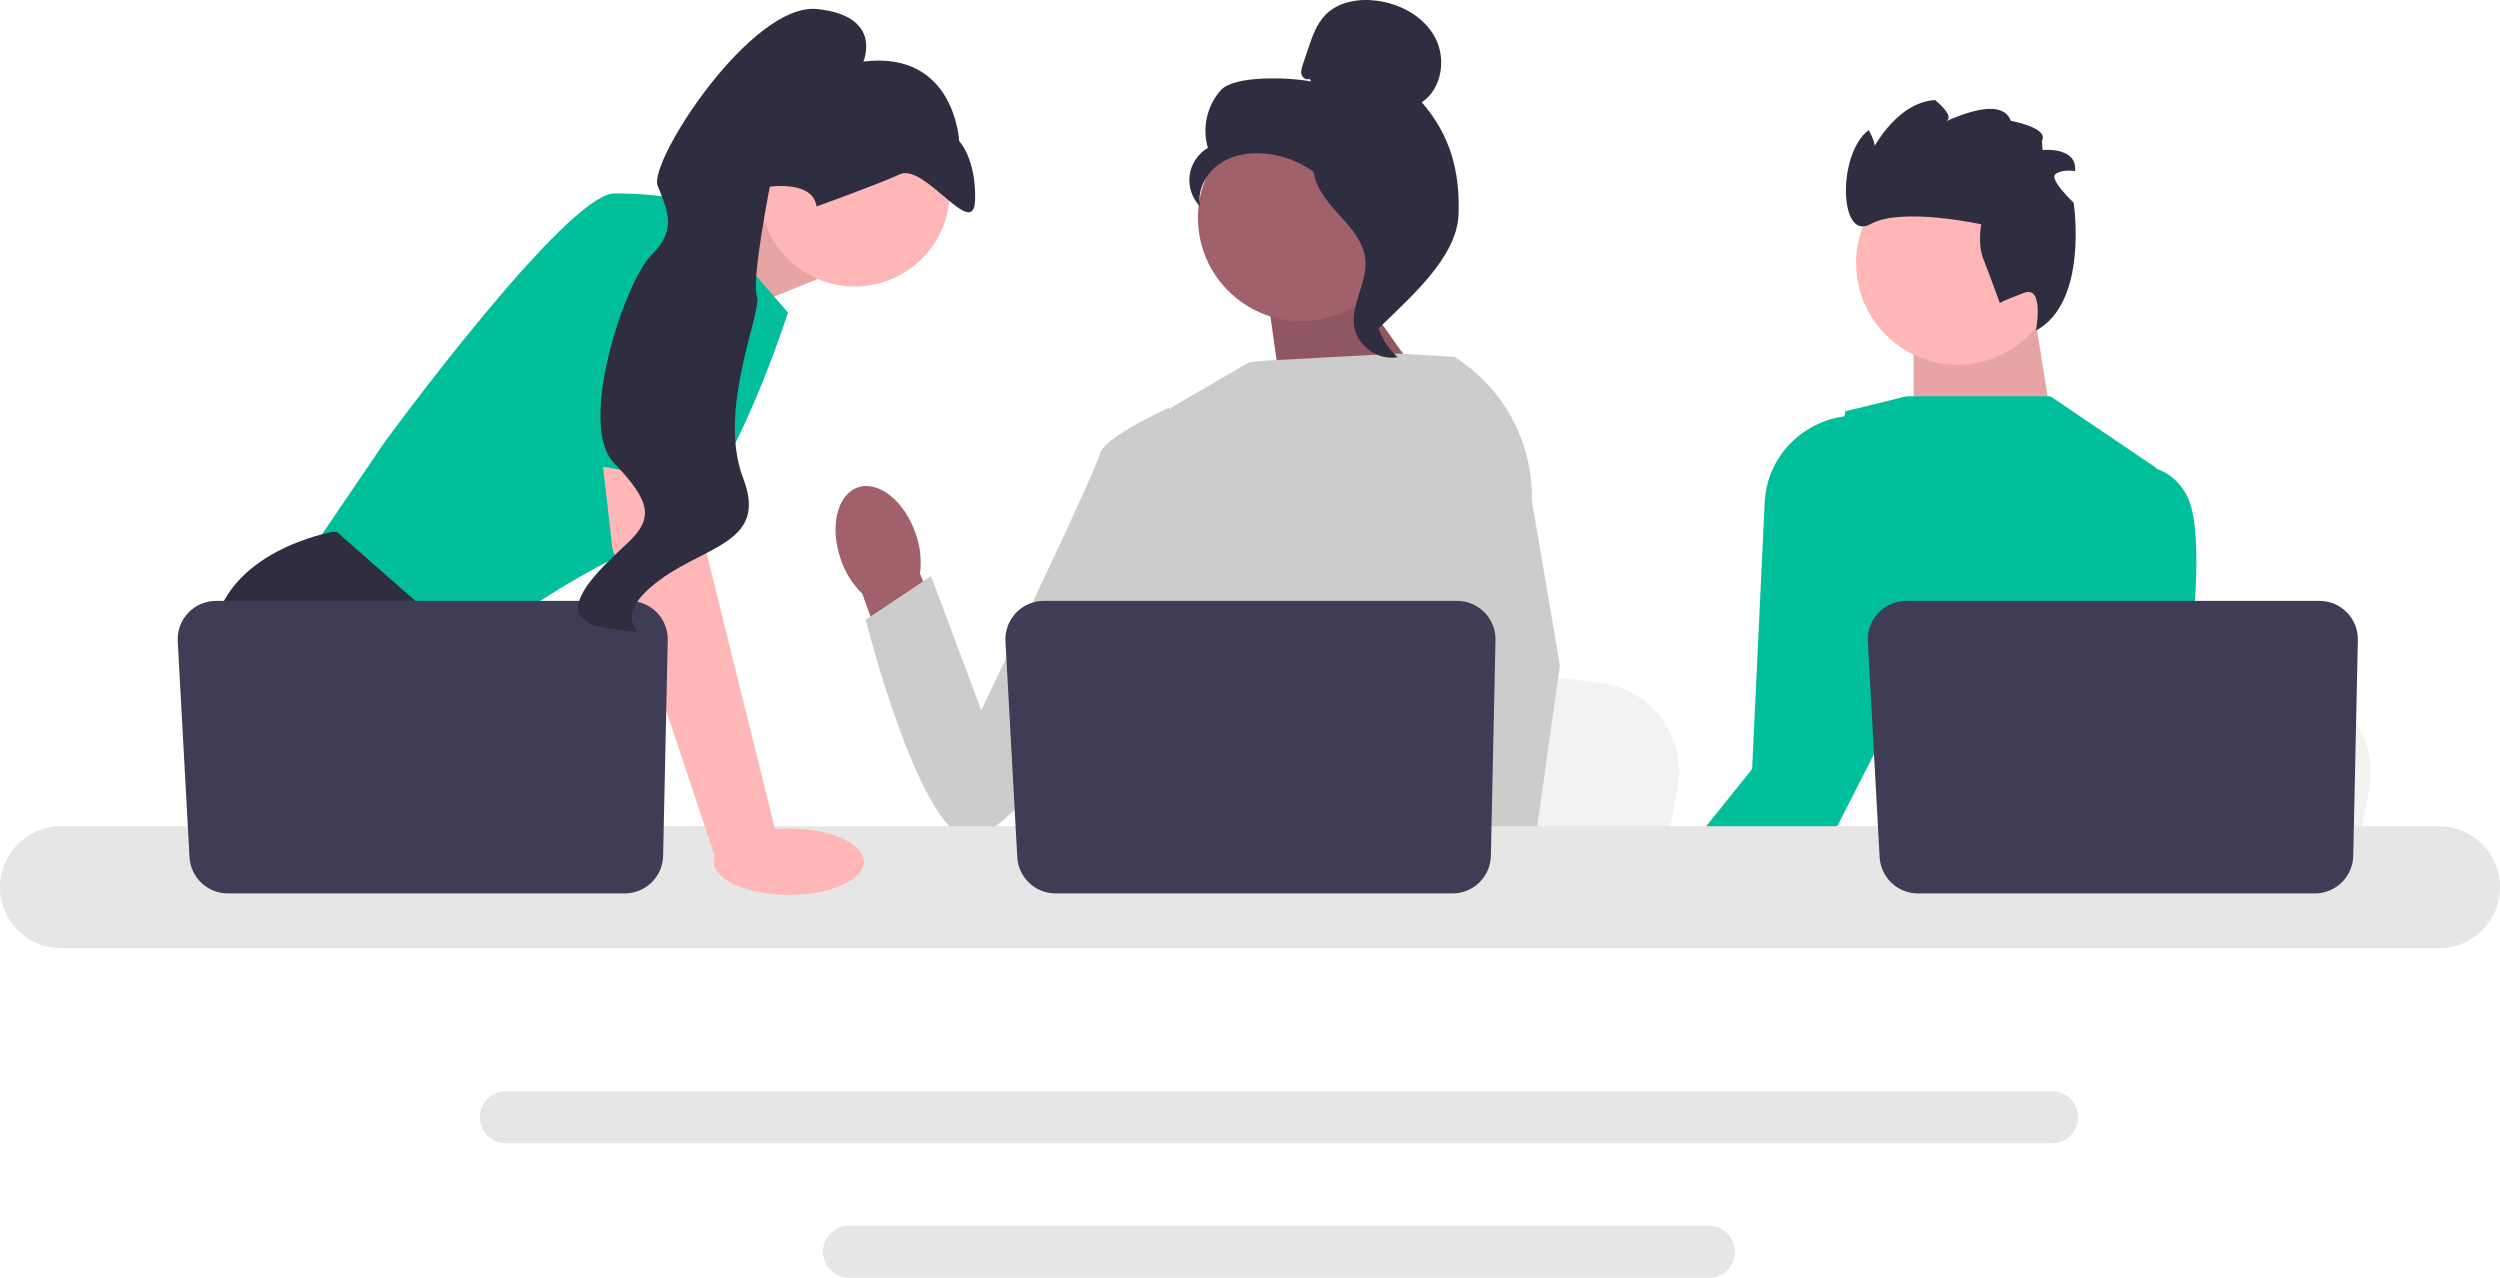
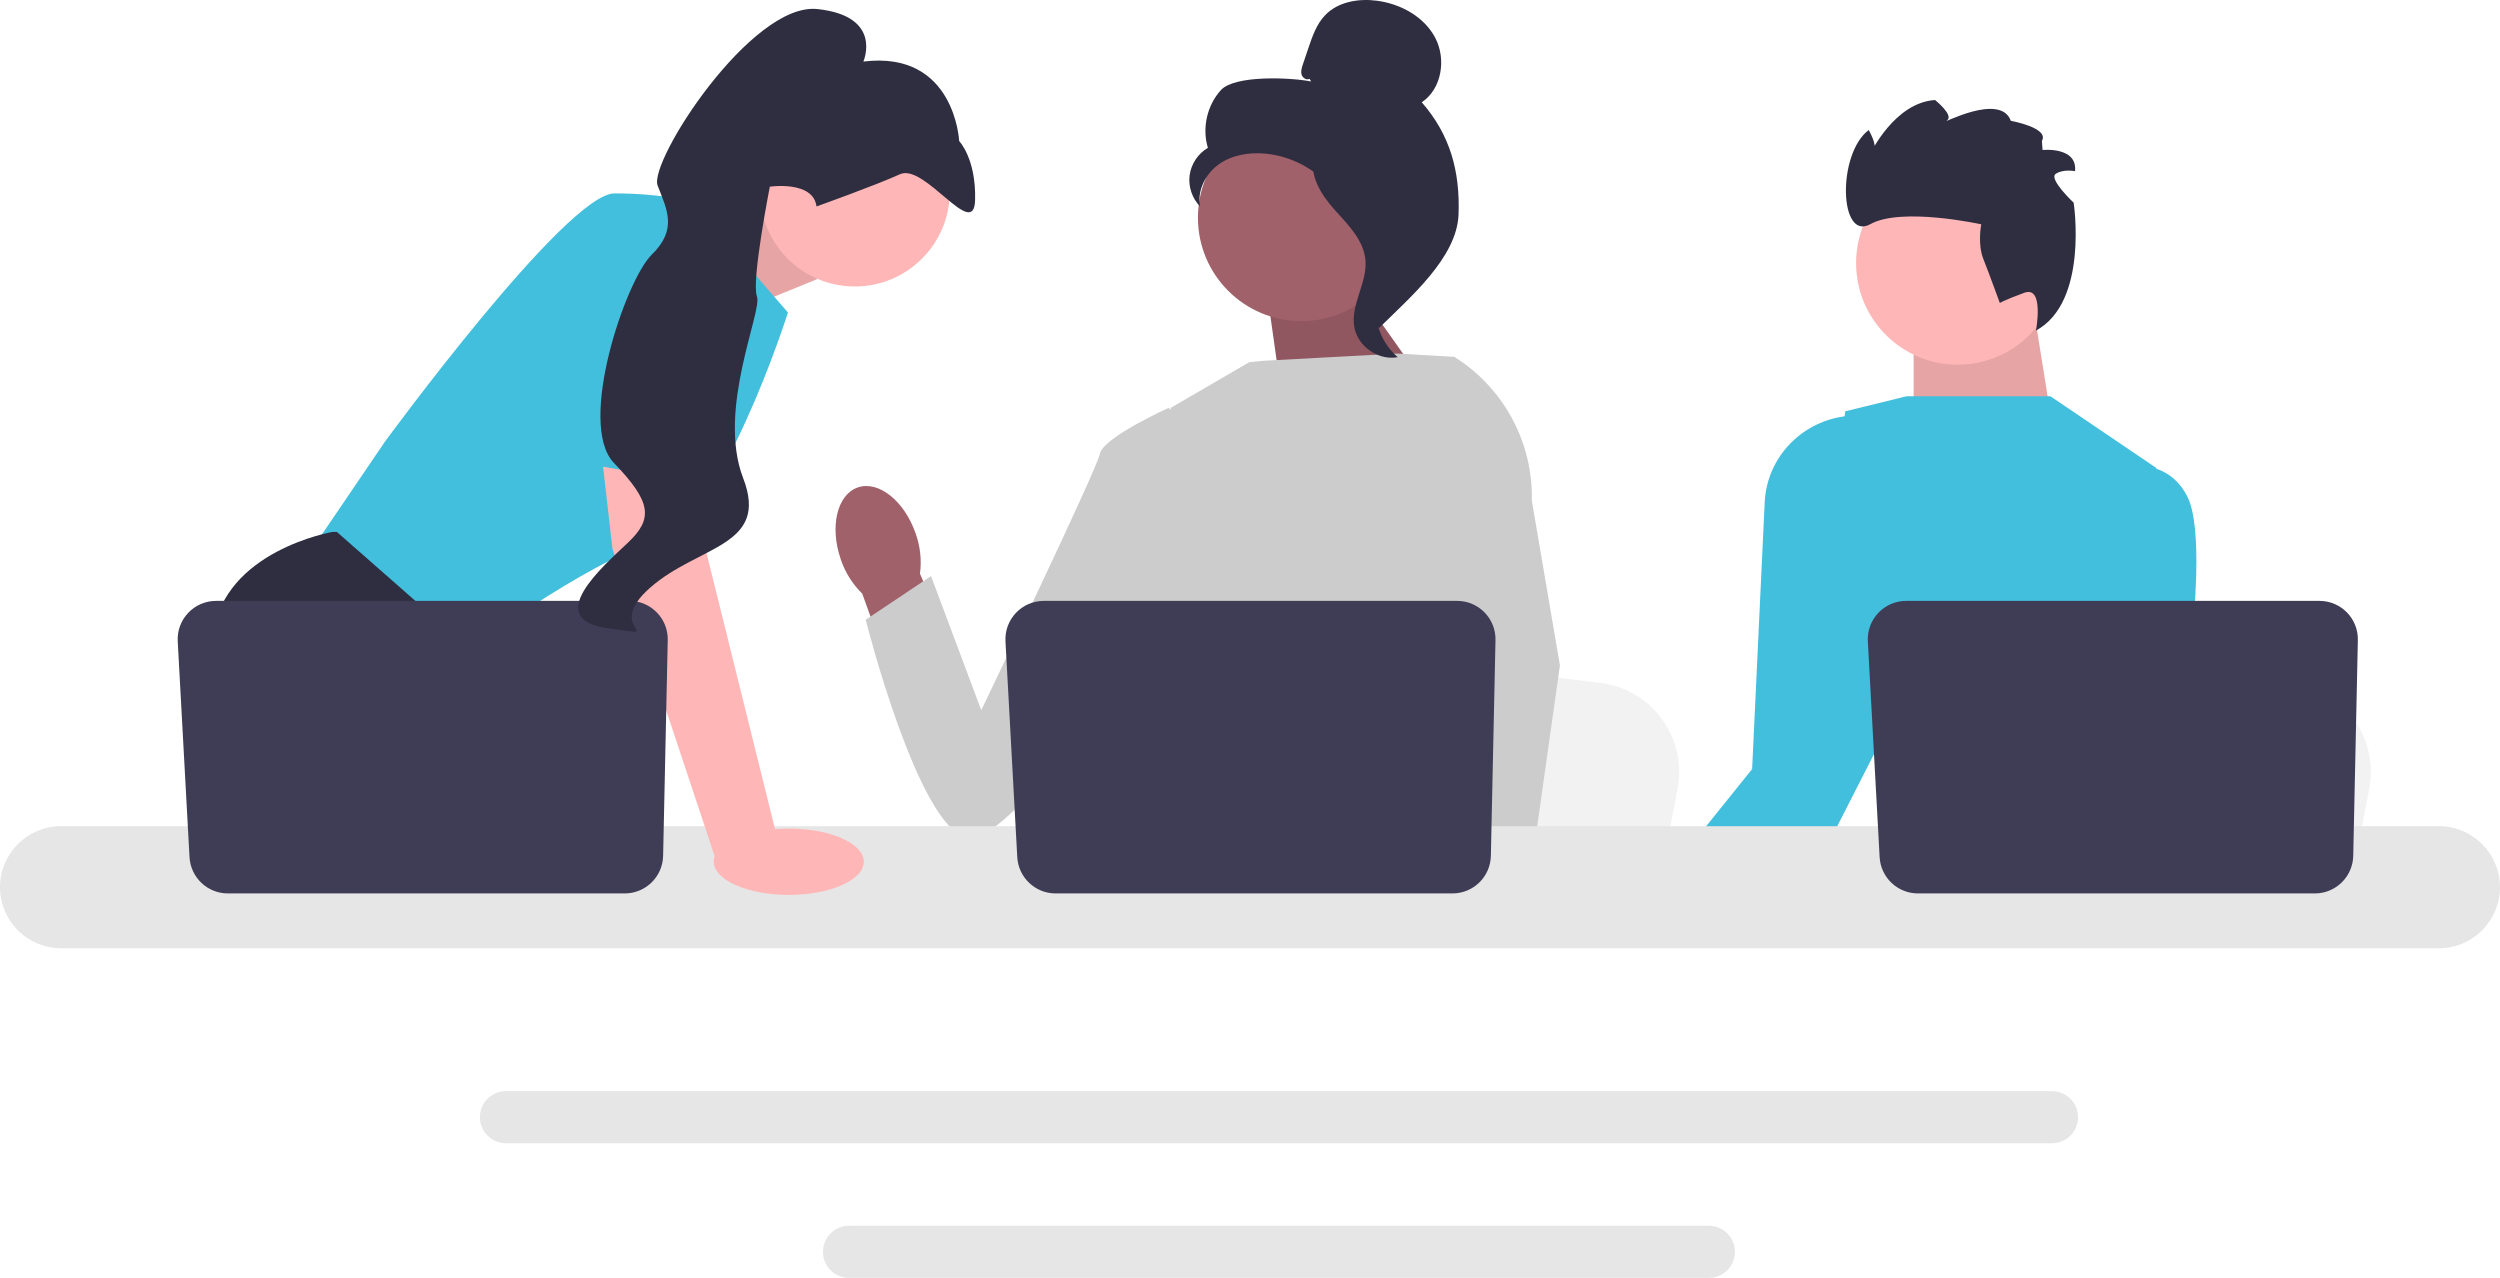
<svg xmlns="http://www.w3.org/2000/svg" width="866.805" height="443.064" viewBox="0 0 866.805 443.064">
  <path d="M711.465,396.386H175.418c-4.982,0-9.035-4.053-9.035-9.035s4.053-9.035,9.035-9.035H711.465c4.982,0,9.035,4.053,9.035,9.035s-4.053,9.035-9.035,9.035Z" fill="#e6e6e6" />
  <path d="M592.511,443.064H294.372c-4.982,0-9.035-4.053-9.035-9.035s4.053-9.035,9.035-9.035h298.139c4.982,0,9.035,4.053,9.035,9.035s-4.053,9.035-9.035,9.035Z" fill="#e6e6e6" />
  <polygon points="235.069 81.275 268.853 67.057 283.343 96.762 247.842 111.253 235.069 81.275" fill="#ffb6b6" />
  <polygon points="235.069 81.275 268.853 67.057 283.343 96.762 247.842 111.253 235.069 81.275" opacity=".1" />
-   <path d="M239.872,69.955l33.328,38.4s-23.185,73.177-46.369,79.698-65.932,38.4-65.932,38.4l-53.615-34.777,26.083-38.4s63.034-86.218,79.698-86.218c16.664,0,26.807,2.898,26.807,2.898Z" fill="#01bf9b" />
+   <path d="M239.872,69.955l33.328,38.4s-23.185,73.177-46.369,79.698-65.932,38.4-65.932,38.4l-53.615-34.777,26.083-38.4s63.034-86.218,79.698-86.218c16.664,0,26.807,2.898,26.807,2.898Z" fill="#42BFDD" />
  <path d="M194.843,320.278H117.261l-4.905-6.557-20.026-26.771-4.608-6.158s-17.389-31.879-13.766-60.86c3.623-28.981,41.298-35.502,41.298-35.502h1.55l46.123,40.53-2.753,37.719,14.606,24.272,20.062,33.328Z" fill="#2f2e41" />
  <polygon points="133.15 320.278 112.356 320.278 112.356 289.486 133.15 320.278" fill="#2f2e41" />
  <polygon points="704.745 104.901 712.5 153.278 663.5 153.91 663.5 111.851 704.745 104.901" fill="#ffb6b6" />
  <polygon points="704.745 104.901 712.5 153.278 663.5 153.91 663.5 111.851 704.745 104.901" opacity=".1" />
  <path d="M821.461,273.532l-2.587,13.418-6.419,33.328h-128.958c1.007-7.47,2.384-18.222,3.854-29.829,.145-1.159,.297-2.326,.442-3.499,3.688-29.177,7.723-62.193,7.723-62.193l16.954,2.058,32.893,3.985,13.404,1.623,35.893,4.354c17.896,2.166,30.205,19.048,26.8,36.755Z" fill="#f2f2f2" />
  <path d="M581.644,273.532l-2.587,13.418-6.419,33.328h-128.958c1.007-7.47,2.384-18.222,3.854-29.829,.145-1.159,.297-2.326,.442-3.499,3.688-29.177,7.723-62.193,7.723-62.193l16.954,2.058,32.893,3.985,13.404,1.623,35.893,4.354c17.896,2.166,30.205,19.048,26.8,36.755Z" fill="#f2f2f2" />
  <path d="M764.144,320.278h-69.945c1.065-1.253,1.666-1.978,1.666-1.978l20.968-3.463,43.203-7.129s1.971,5.093,4.108,12.571Z" fill="#2f2e41" />
  <path d="M667.92,320.278h-105.628c1.051-2.087,2.137-4.181,3.253-6.267,1.493-2.789,3.086-5.274,4.775-7.484,1.123-1.471,2.282-2.818,3.478-4.05,3.514-3.615,7.339-6.245,11.368-8.049,14.382-6.47,31.328-2.507,45.761,3.941,5.419,2.42,10.484,5.188,14.925,7.883,7.825,4.753,13.73,9.288,16.244,11.303,.869,.688,1.333,1.087,1.333,1.087l4.492,1.637Z" fill="#2f2e41" />
  <polygon points="584.122 320.278 569.139 320.278 573.088 315.692 575.319 313.098 576.276 313.873 584.122 320.278" fill="#ffb6b6" />
-   <path d="M769.259,320.278h-129.023l5.615-14.027,7.716-19.301,3.876-9.694-3.203-13.628s-1.579-1.116-3.985-3.123c-8.571-7.1-27.648-25.387-23.264-44.167,4.985-21.373,11.245-63.026,12.57-72.003,.167-1.123,.254-1.732,.254-1.732l18.62-4.565,.616-.152,2-.493h49.876l36.683,24.844-.007,.261-2.239,68.301-.956,29.22s-1.152,4.217-.877,10.766c.181,4.492,1.029,10.078,3.376,16.164,2.485,6.47,6.666,13.498,13.527,20.359,5.18,5.18,7.694,9.542,8.825,12.969Z" fill="#01bf9b" />
-   <path d="M758.768,232.422c-1.224,10.042-2.398,17.178-2.398,17.178l-12.839,21.185-9.795,16.164-16.903,27.887-2.478,4.094-1.768,1.348h-53.028l2.536-2.724,25.257-27.104,3.268-3.499,5.296-5.688,16.555-54.448,19.511-64.171s7.905-2.753,15.621-.145c4.057,1.369,8.071,4.224,10.832,9.759,5.282,10.564,2.71,40.776,.333,60.164Z" fill="#01bf9b" />
-   <path d="M665.486,230.669l-15.229,29.836-13.498,26.445-5.832,11.418-2.297,4.507-19.685,17.403h-44.573l7.347-9.129,2.731-3.405,10.716-13.317,6.013-7.477,16.323-20.301,4.354-92.462c.722-15.336,12.407-27.733,27.615-29.836,.033-.004,.063-.01,.091-.015,4.941-.993,12.795-1.282,18.874,4.594,.21,.196,.413,.406,.616,.623,1.022,1.08,1.985,2.347,2.869,3.833,.087,.145,.174,.297,.254,.449,.254,.464,.5,.971,.725,1.514,7.76,18.07,2.587,75.322,2.587,75.322Z" fill="#01bf9b" />
+   <path d="M769.259,320.278h-129.023l5.615-14.027,7.716-19.301,3.876-9.694-3.203-13.628s-1.579-1.116-3.985-3.123c-8.571-7.1-27.648-25.387-23.264-44.167,4.985-21.373,11.245-63.026,12.57-72.003,.167-1.123,.254-1.732,.254-1.732l18.62-4.565,.616-.152,2-.493h49.876l36.683,24.844-.007,.261-2.239,68.301-.956,29.22s-1.152,4.217-.877,10.766c.181,4.492,1.029,10.078,3.376,16.164,2.485,6.47,6.666,13.498,13.527,20.359,5.18,5.18,7.694,9.542,8.825,12.969Z" fill="#42BFDD" />
+   <path d="M758.768,232.422c-1.224,10.042-2.398,17.178-2.398,17.178l-12.839,21.185-9.795,16.164-16.903,27.887-2.478,4.094-1.768,1.348h-53.028l2.536-2.724,25.257-27.104,3.268-3.499,5.296-5.688,16.555-54.448,19.511-64.171s7.905-2.753,15.621-.145c4.057,1.369,8.071,4.224,10.832,9.759,5.282,10.564,2.71,40.776,.333,60.164Z" fill="#42BFDD" />
+   <path d="M665.486,230.669l-15.229,29.836-13.498,26.445-5.832,11.418-2.297,4.507-19.685,17.403h-44.573l7.347-9.129,2.731-3.405,10.716-13.317,6.013-7.477,16.323-20.301,4.354-92.462c.722-15.336,12.407-27.733,27.615-29.836,.033-.004,.063-.01,.091-.015,4.941-.993,12.795-1.282,18.874,4.594,.21,.196,.413,.406,.616,.623,1.022,1.08,1.985,2.347,2.869,3.833,.087,.145,.174,.297,.254,.449,.254,.464,.5,.971,.725,1.514,7.76,18.07,2.587,75.322,2.587,75.322Z" fill="#42BFDD" />
  <polygon points="467.455 95.766 497.873 138.784 444.814 140.369 439.118 99.942 467.455 95.766" fill="#a0616a" />
  <polygon points="467.455 95.766 497.873 138.784 444.814 140.369 439.118 99.942 467.455 95.766" opacity=".1" />
  <path id="uuid-b14ece9b-aa3d-4fe4-9d8a-4500bc16dcc4-211" d="M317.446,184.896c-3.903-11.259-12.876-18.372-20.041-15.887-7.165,2.485-9.808,13.625-5.902,24.888,1.499,4.52,4.058,8.616,7.464,11.945l17.14,47.497,22.117-8.518-19.245-45.919c.615-4.724,.089-9.526-1.533-14.005Z" fill="#a0616a" />
  <path d="M523.347,162.977l-.042,43.841-4.079,16.193-8.39,33.306-6.108,30.633-4.55,22.822-1.623,8.151c-1.224,.819-2.442,1.601-3.659,2.355h-105.976c-6.021-3.615-9.39-6.427-9.39-6.427,0,0,1.666-1.565,3.572-4.079,3.217-4.246,7.108-11.201,4.724-17.845-.5-1.391-.63-3.086-.478-4.977,.971-12.476,14.056-33.574,14.056-33.574l-2.71-31.314-1.188-13.722,8.378-66.91,27.307-15.874,4.714-.456,46.536-2.514,19.234,1.108,.877,.239,18.794,39.045Z" fill="#ccc" />
  <g>
    <polygon points="525.414 320.278 502.229 320.278 501.208 309.772 501.186 309.562 507.75 309.113 524.827 307.947 525.124 314.235 525.356 319.061 525.414 320.278" fill="#ffb6b6" />
    <path d="M531.121,173.576l9.739,57.143-7.948,56.23-1.239,8.752-2.188,15.454-.674,4.753,.022,.514,.167,3.855h-27.532l-1.014-10.506-.087-.942-2.072-21.518-.036-.362-4.398-45.63,8.622-32.98,.638-2.427v-.007l3.751-56.469-2.905-25.663-.029-.239c.058,.036,.109,.073,.167,.109,.152,.094,.304,.188,.449,.29,16.925,10.737,27.01,29.575,26.568,49.644Z" fill="#ccc" />
  </g>
  <path d="M415.748,152.379l-10.587-10.951s-22.664,10.218-23.794,15.886c-1.13,5.669-41.146,88.926-41.146,88.926l-17.41-46.499-22.662,15.13s18.184,72.192,35.19,75.581c17.006,3.389,74.002-85.446,74.002-85.446l6.408-52.628Z" fill="#ccc" />
  <circle cx="678.776" cy="91.206" r="35.227" fill="#ffb6b6" />
  <path d="M693.383,105.055s-3.652-10.061-5.722-15.282c-2.071-5.221-.72-11.996-.72-11.996,0,0-27.633-6.099-38.454-.054-10.821,6.046-11.549-24.362-.566-32.638,0,0,2.941,5.111,1.8,6.581l-1.141,1.47s8.311-17.576,22.345-18.456c0,0,6.652,5.308,4.145,7.059-2.507,1.752,18.483-9.904,22.134,.158,0,0,13.384,2.384,10.776,6.956l.22,3.155s12.13-1.259,11.265,7.336c0,0-4.08-.813-6.69,.929-2.61,1.743,6.208,10.005,6.208,10.005,0,0,5.3,34.43-13.08,44.343,0,0,2.981-15.669-4.034-13.107-7.016,2.561-8.484,3.542-8.484,3.542Z" fill="#2f2e41" />
  <path d="M845.641,328.778H21.164c-11.67,0-21.164-9.494-21.164-21.164s9.494-21.164,21.164-21.164H845.641c11.67,0,21.164,9.494,21.164,21.164s-9.494,21.164-21.164,21.164Z" fill="#e6e6e6" />
  <path d="M518.522,221.94l-1.603,74.802c-.155,7.241-6.07,13.03-13.312,13.03h-137.603c-7.071,0-12.91-5.528-13.296-12.589l-4.089-74.802c-.417-7.628,5.656-14.042,13.296-14.042h143.295c7.466,0,13.472,6.137,13.312,13.601Z" fill="#3f3d56" />
  <path d="M817.522,221.94l-1.603,74.802c-.155,7.241-6.07,13.03-13.312,13.03h-137.603c-7.071,0-12.91-5.528-13.296-12.589l-4.089-74.802c-.417-7.628,5.656-14.042,13.296-14.042h143.295c7.466,0,13.472,6.137,13.312,13.601Z" fill="#3f3d56" />
  <circle cx="296.385" cy="66.41" r="32.922" fill="#ffb6b6" />
  <polygon points="241.321 152.551 244.944 191.675 269.578 290.935 248.296 298.394 212.34 190.226 207.374 146.755 241.321 152.551" fill="#ffb6b6" />
  <path d="M231.522,221.94l-1.603,74.802c-.155,7.241-6.07,13.03-13.312,13.03H79.004c-7.071,0-12.91-5.528-13.296-12.589l-4.089-74.802c-.417-7.628,5.656-14.042,13.296-14.042H218.21c7.466,0,13.472,6.137,13.312,13.601Z" fill="#3f3d56" />
  <ellipse cx="273.5" cy="298.778" rx="26" ry="11.5" fill="#ffb6b6" />
-   <path d="M190.242,158.532l14.853-79.158s41.298-5.796,42.747,7.97-1.035,81.042-1.035,81.042l-56.564-9.853Z" fill="#01bf9b" />
+   <path d="M190.242,158.532l14.853-79.158s41.298-5.796,42.747,7.97-1.035,81.042-1.035,81.042l-56.564-9.853Z" fill="#42BFDD" />
  <path d="M283.095,71.586s20.365-7.268,28.956-11.179c8.591-3.911,25.657,23.366,26.037,8.96,.38-14.406-5.518-20.447-5.518-20.447,0,0-1.473-31.515-33.223-27.575,0,0,6.984-15.767-15.941-18.205-22.925-2.438-58.589,52.921-55.395,61.194,3.194,8.273,7.023,15.113-2.039,23.959-9.062,8.846-26.03,58.769-13.12,72.203,12.91,13.434,13.758,19.264,4.912,27.621-8.846,8.358-29.754,26.53-7.147,29.685,22.607,3.155-2.068,.799,14.786-14.026,16.854-14.825,41.447-14.219,32.265-38.005-9.183-23.785,6.771-57.869,4.775-63.04-1.996-5.171,4.473-38.005,4.473-38.005,0,0,15.055-2.212,16.181,6.86Z" fill="#2f2e41" />
  <g>
    <circle cx="451.191" cy="75.499" r="35.838" fill="#a0616a" />
    <path d="M454.051,27.317c-1.037,.605-2.426-.311-2.759-1.464-.333-1.154,.055-2.379,.439-3.516l1.934-5.727c1.371-4.062,2.827-8.266,5.797-11.357,4.483-4.666,11.607-5.853,18.02-4.993,8.236,1.104,16.362,5.564,20.191,12.939,3.829,7.375,2.199,17.665-4.72,22.266,9.862,11.303,13.3,23.901,12.757,38.892-.543,14.991-16.879,28.788-27.533,39.348-2.379-1.442-4.542-8.201-3.234-10.656,1.308-2.455-.566-5.3,1.054-7.561,1.62-2.262,2.976,1.34,1.338-.909-1.034-1.419,3.001-4.684,1.464-5.533-7.432-4.108-9.903-13.371-14.571-20.465-5.63-8.556-15.265-14.35-25.462-15.312-5.617-.53-11.55,.43-16.154,3.691-4.604,3.261-7.585,9.089-6.517,14.629-2.765-2.808-4.141-6.922-3.622-10.828,.519-3.906,2.922-7.518,6.325-9.506-2.069-6.841-.297-14.711,4.505-20.005,4.802-5.294,24.28-4.392,31.291-2.999l-.542-.93Z" fill="#2f2e41" />
    <path d="M455.14,53.475c9.285,1.002,15.989,9.045,21.65,16.473,3.263,4.281,6.681,9.009,6.599,14.391-.083,5.441-3.721,10.109-5.46,15.265-2.842,8.429-.072,18.457,6.693,24.233-6.685,1.269-13.911-3.744-15.065-10.449-1.343-7.806,4.574-15.34,3.873-23.23-.617-6.951-6.095-12.301-10.752-17.498-4.657-5.197-9.03-12.094-6.888-18.735l-.65-.45Z" fill="#2f2e41" />
  </g>
</svg>
